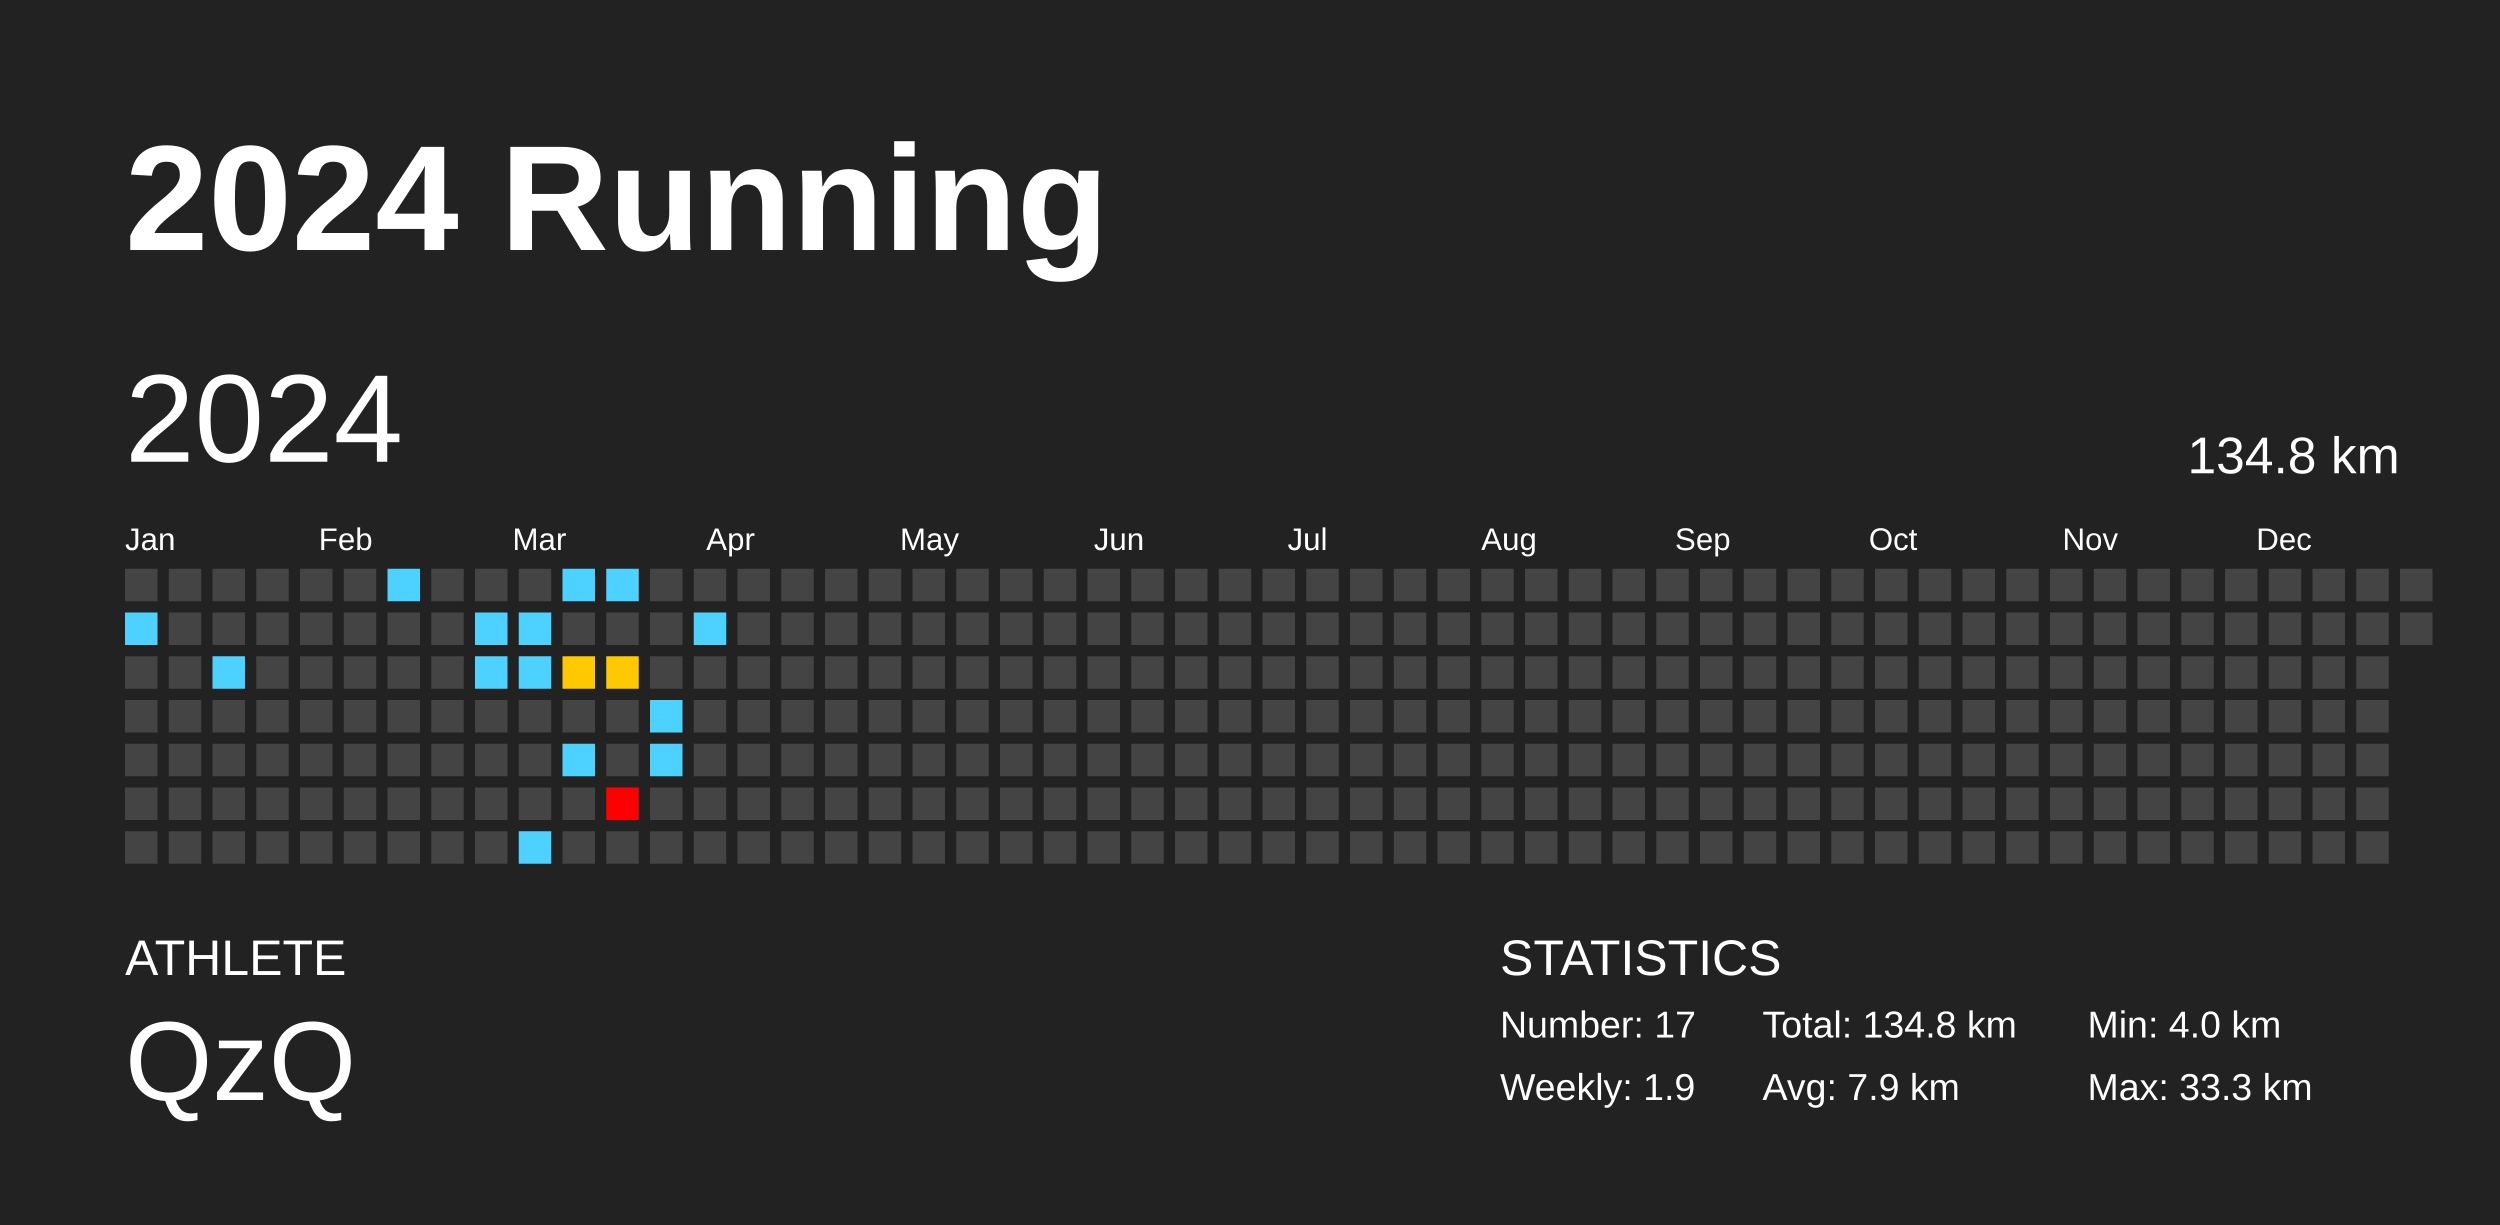
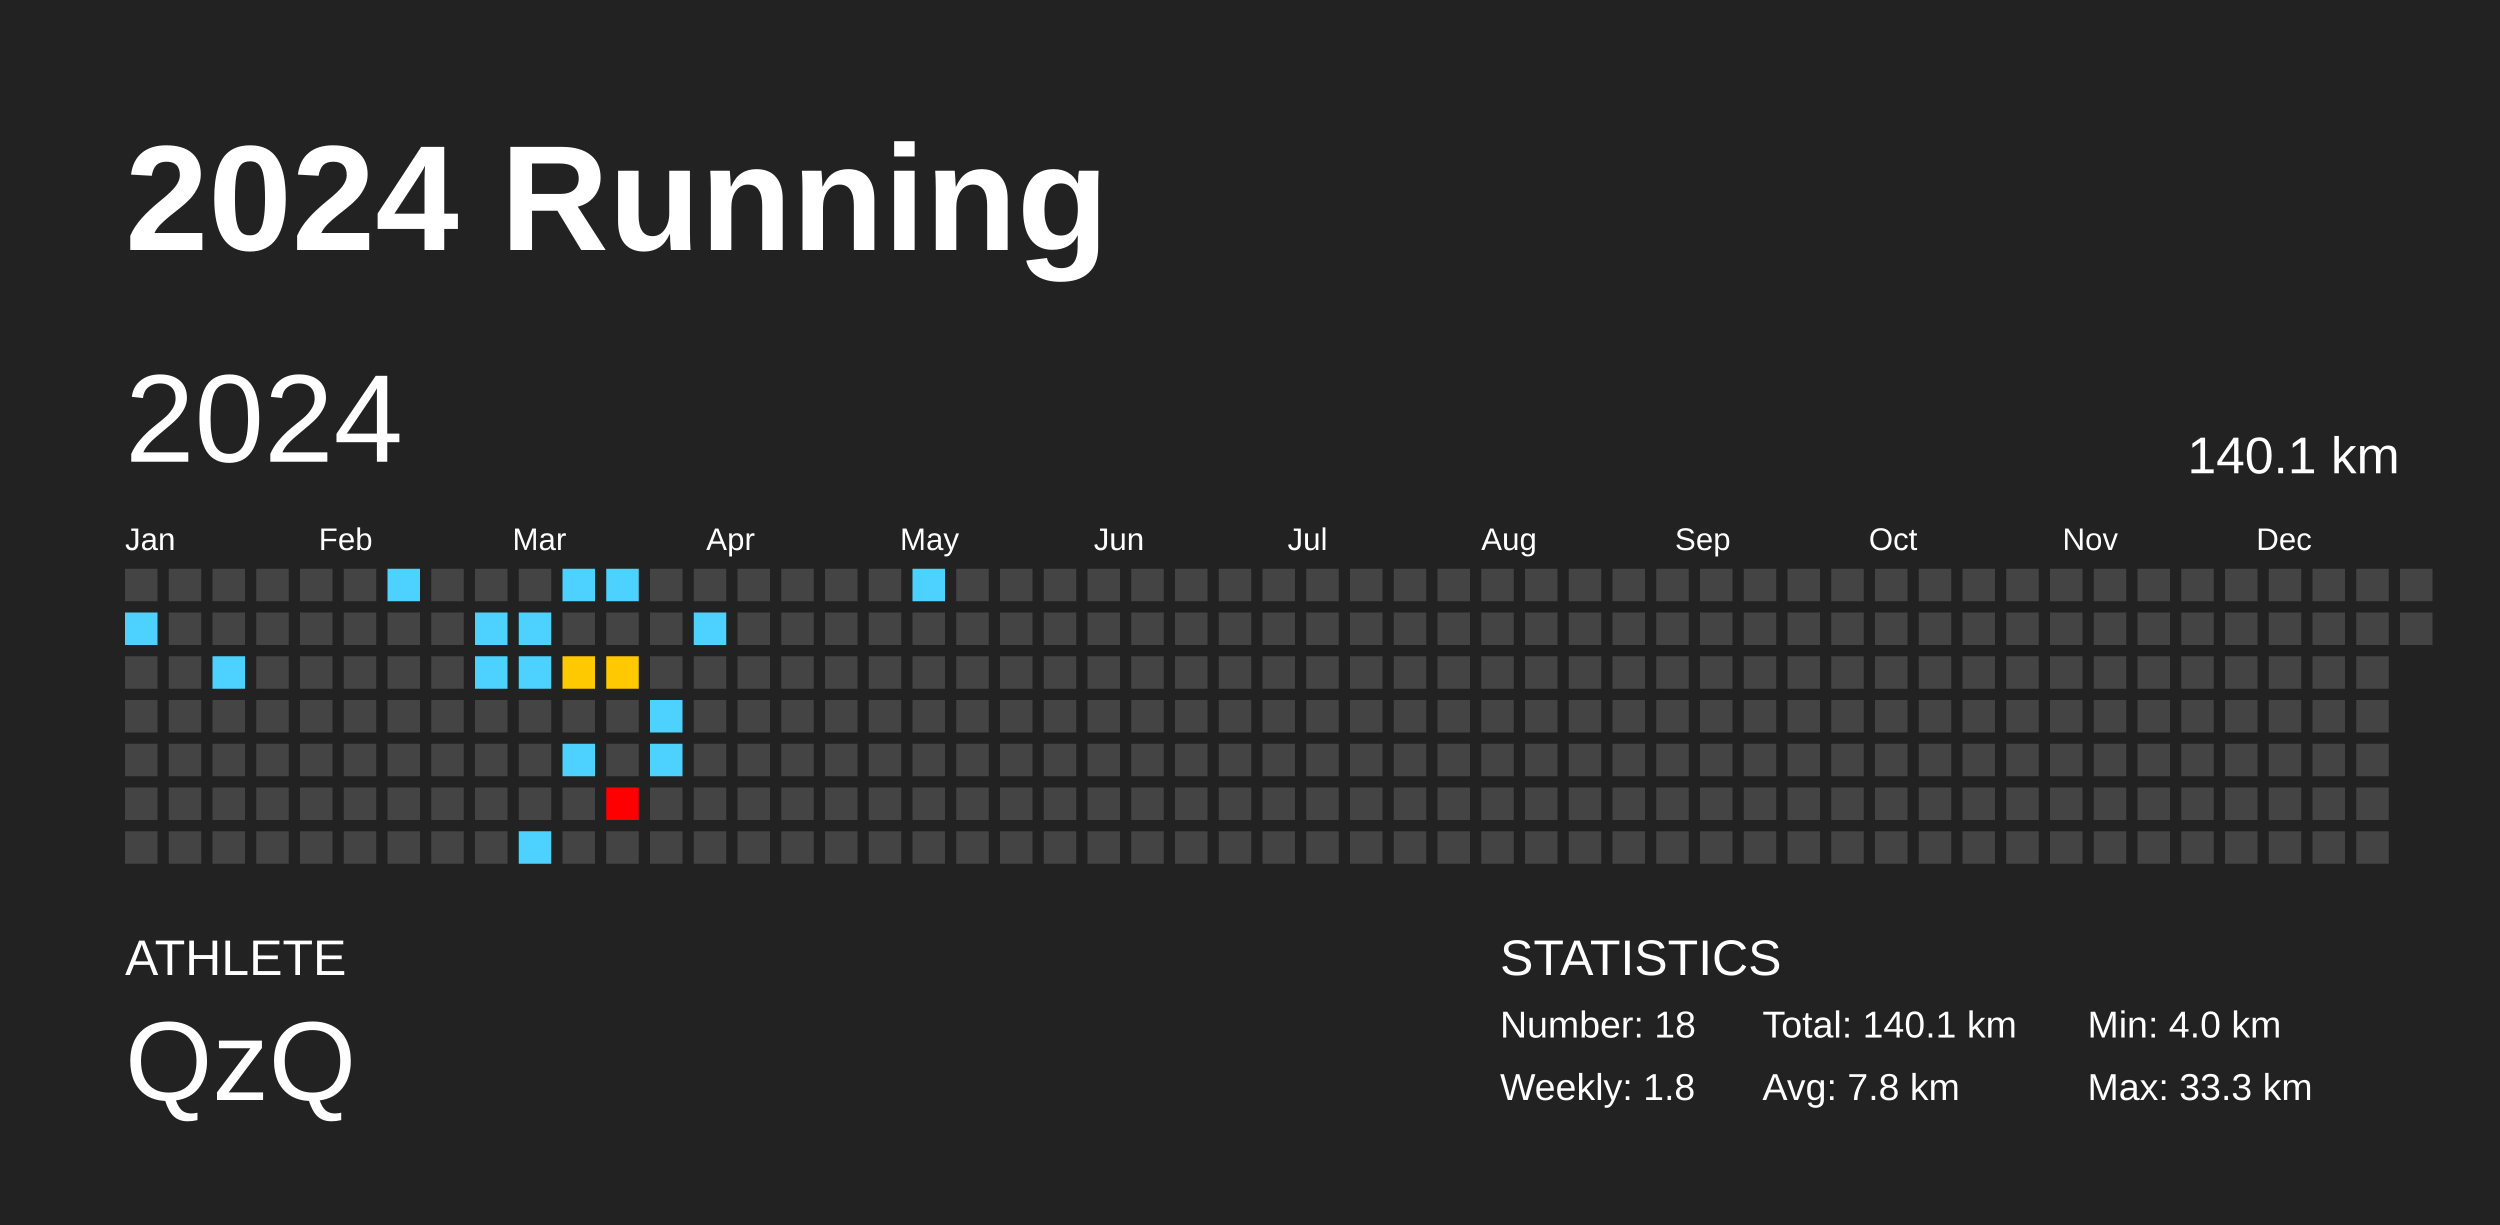
<svg xmlns="http://www.w3.org/2000/svg" baseProfile="full" height="98mm" version="1.1" viewBox="0,0,200,98" width="200mm">
  <defs />
  <rect fill="#222222" height="98" width="200" x="0" y="0" />
  <text fill="#FFFFFF" style="font-size:12px; font-family:Arial; font-weight:bold;" x="10" y="20">2024 Running</text>
  <text fill="#FFFFFF" style="font-size:4px; font-family:Arial" x="10" y="78">ATHLETE</text>
  <text fill="#FFFFFF" style="font-size:9px; font-family:Arial" x="10" y="88">QzQ</text>
  <text fill="#FFFFFF" style="font-size:4px; font-family:Arial" x="120" y="78">STATISTICS</text>
-   <text fill="#FFFFFF" style="font-size:3px; font-family:Arial" x="120" y="83">Number: 17</text>
-   <text fill="#FFFFFF" style="font-size:3px; font-family:Arial" x="120" y="88">Weekly: 1.9</text>
-   <text fill="#FFFFFF" style="font-size:3px; font-family:Arial" x="141" y="83">Total: 134.8 km</text>
-   <text fill="#FFFFFF" style="font-size:3px; font-family:Arial" x="141" y="88">Avg: 7.9 km</text>
+   <text fill="#FFFFFF" style="font-size:3px; font-family:Arial" x="120" y="83">Number: 18</text>
+   <text fill="#FFFFFF" style="font-size:3px; font-family:Arial" x="120" y="88">Weekly: 1.8</text>
+   <text fill="#FFFFFF" style="font-size:3px; font-family:Arial" x="141" y="83">Total: 140.1 km</text>
+   <text fill="#FFFFFF" style="font-size:3px; font-family:Arial" x="141" y="88">Avg: 7.8 km</text>
  <text fill="#FFFFFF" style="font-size:3px; font-family:Arial" x="167" y="83">Min: 4.0 km</text>
  <text fill="#FFFFFF" style="font-size:3px; font-family:Arial" x="167" y="88">Max: 33.3 km</text>
  <text dominant-baseline="hanging" fill="#FFFFFF" style="font-size:10.0px; font-family:Arial;" x="10" y="30">2024</text>
-   <text dominant-baseline="hanging" fill="#FFFFFF" style="font-size:4.125px; font-family:Arial;" x="175" y="35">134.8 km</text>
+   <text dominant-baseline="hanging" fill="#FFFFFF" style="font-size:4.125px; font-family:Arial;" x="175" y="35">140.1 km</text>
  <text fill="#FFFFFF" style="font-size:2.5px; font-family:Arial" x="10.0" y="44">Jan</text>
  <text fill="#FFFFFF" style="font-size:2.5px; font-family:Arial" x="25.5" y="44">Feb</text>
  <text fill="#FFFFFF" style="font-size:2.5px; font-family:Arial" x="41.0" y="44">Mar</text>
  <text fill="#FFFFFF" style="font-size:2.5px; font-family:Arial" x="56.5" y="44">Apr</text>
  <text fill="#FFFFFF" style="font-size:2.5px; font-family:Arial" x="72.0" y="44">May</text>
  <text fill="#FFFFFF" style="font-size:2.5px; font-family:Arial" x="87.5" y="44">Jun</text>
  <text fill="#FFFFFF" style="font-size:2.5px; font-family:Arial" x="103.0" y="44">Jul</text>
  <text fill="#FFFFFF" style="font-size:2.5px; font-family:Arial" x="118.5" y="44">Aug</text>
  <text fill="#FFFFFF" style="font-size:2.5px; font-family:Arial" x="134.0" y="44">Sep</text>
  <text fill="#FFFFFF" style="font-size:2.5px; font-family:Arial" x="149.5" y="44">Oct</text>
  <text fill="#FFFFFF" style="font-size:2.5px; font-family:Arial" x="165.0" y="44">Nov</text>
  <text fill="#FFFFFF" style="font-size:2.5px; font-family:Arial" x="180.5" y="44">Dec</text>
  <rect fill="#444444" height="2.6" width="2.6" x="10.0" y="45.5" />
  <rect fill="#4dd2ff" height="2.6" width="2.6" x="10.0" y="49.0" />
  <rect fill="#444444" height="2.6" width="2.6" x="10.0" y="52.5" />
  <rect fill="#444444" height="2.6" width="2.6" x="10.0" y="56.0" />
  <rect fill="#444444" height="2.6" width="2.6" x="10.0" y="59.5" />
  <rect fill="#444444" height="2.6" width="2.6" x="10.0" y="63.0" />
  <rect fill="#444444" height="2.6" width="2.6" x="10.0" y="66.5" />
  <rect fill="#444444" height="2.6" width="2.6" x="13.5" y="45.5" />
  <rect fill="#444444" height="2.6" width="2.6" x="13.5" y="49.0" />
  <rect fill="#444444" height="2.6" width="2.6" x="13.5" y="52.5" />
  <rect fill="#444444" height="2.6" width="2.6" x="13.5" y="56.0" />
  <rect fill="#444444" height="2.6" width="2.6" x="13.5" y="59.5" />
  <rect fill="#444444" height="2.6" width="2.6" x="13.5" y="63.0" />
  <rect fill="#444444" height="2.6" width="2.6" x="13.5" y="66.5" />
  <rect fill="#444444" height="2.6" width="2.6" x="17.0" y="45.5" />
  <rect fill="#444444" height="2.6" width="2.6" x="17.0" y="49.0" />
  <rect fill="#4dd2ff" height="2.6" width="2.6" x="17.0" y="52.5" />
  <rect fill="#444444" height="2.6" width="2.6" x="17.0" y="56.0" />
  <rect fill="#444444" height="2.6" width="2.6" x="17.0" y="59.5" />
  <rect fill="#444444" height="2.6" width="2.6" x="17.0" y="63.0" />
  <rect fill="#444444" height="2.6" width="2.6" x="17.0" y="66.5" />
  <rect fill="#444444" height="2.6" width="2.6" x="20.5" y="45.5" />
  <rect fill="#444444" height="2.6" width="2.6" x="20.5" y="49.0" />
  <rect fill="#444444" height="2.6" width="2.6" x="20.5" y="52.5" />
  <rect fill="#444444" height="2.6" width="2.6" x="20.5" y="56.0" />
  <rect fill="#444444" height="2.6" width="2.6" x="20.5" y="59.5" />
  <rect fill="#444444" height="2.6" width="2.6" x="20.5" y="63.0" />
  <rect fill="#444444" height="2.6" width="2.6" x="20.5" y="66.5" />
  <rect fill="#444444" height="2.6" width="2.6" x="24.0" y="45.5" />
  <rect fill="#444444" height="2.6" width="2.6" x="24.0" y="49.0" />
  <rect fill="#444444" height="2.6" width="2.6" x="24.0" y="52.5" />
  <rect fill="#444444" height="2.6" width="2.6" x="24.0" y="56.0" />
  <rect fill="#444444" height="2.6" width="2.6" x="24.0" y="59.5" />
  <rect fill="#444444" height="2.6" width="2.6" x="24.0" y="63.0" />
  <rect fill="#444444" height="2.6" width="2.6" x="24.0" y="66.5" />
  <rect fill="#444444" height="2.6" width="2.6" x="27.5" y="45.5" />
  <rect fill="#444444" height="2.6" width="2.6" x="27.5" y="49.0" />
  <rect fill="#444444" height="2.6" width="2.6" x="27.5" y="52.5" />
  <rect fill="#444444" height="2.6" width="2.6" x="27.5" y="56.0" />
  <rect fill="#444444" height="2.6" width="2.6" x="27.5" y="59.5" />
  <rect fill="#444444" height="2.6" width="2.6" x="27.5" y="63.0" />
  <rect fill="#444444" height="2.6" width="2.6" x="27.5" y="66.5" />
  <rect fill="#4dd2ff" height="2.6" width="2.6" x="31.0" y="45.5" />
  <rect fill="#444444" height="2.6" width="2.6" x="31.0" y="49.0" />
  <rect fill="#444444" height="2.6" width="2.6" x="31.0" y="52.5" />
  <rect fill="#444444" height="2.6" width="2.6" x="31.0" y="56.0" />
  <rect fill="#444444" height="2.6" width="2.6" x="31.0" y="59.5" />
  <rect fill="#444444" height="2.6" width="2.6" x="31.0" y="63.0" />
  <rect fill="#444444" height="2.6" width="2.6" x="31.0" y="66.5" />
  <rect fill="#444444" height="2.6" width="2.6" x="34.5" y="45.5" />
  <rect fill="#444444" height="2.6" width="2.6" x="34.5" y="49.0" />
  <rect fill="#444444" height="2.6" width="2.6" x="34.5" y="52.5" />
  <rect fill="#444444" height="2.6" width="2.6" x="34.5" y="56.0" />
  <rect fill="#444444" height="2.6" width="2.6" x="34.5" y="59.5" />
  <rect fill="#444444" height="2.6" width="2.6" x="34.5" y="63.0" />
  <rect fill="#444444" height="2.6" width="2.6" x="34.5" y="66.5" />
  <rect fill="#444444" height="2.6" width="2.6" x="38.0" y="45.5" />
  <rect fill="#4dd2ff" height="2.6" width="2.6" x="38.0" y="49.0" />
  <rect fill="#4dd2ff" height="2.6" width="2.6" x="38.0" y="52.5" />
  <rect fill="#444444" height="2.6" width="2.6" x="38.0" y="56.0" />
  <rect fill="#444444" height="2.6" width="2.6" x="38.0" y="59.5" />
  <rect fill="#444444" height="2.6" width="2.6" x="38.0" y="63.0" />
  <rect fill="#444444" height="2.6" width="2.6" x="38.0" y="66.5" />
  <rect fill="#444444" height="2.6" width="2.6" x="41.5" y="45.5" />
  <rect fill="#4dd2ff" height="2.6" width="2.6" x="41.5" y="49.0" />
  <rect fill="#4dd2ff" height="2.6" width="2.6" x="41.5" y="52.5" />
  <rect fill="#444444" height="2.6" width="2.6" x="41.5" y="56.0" />
  <rect fill="#444444" height="2.6" width="2.6" x="41.5" y="59.5" />
  <rect fill="#444444" height="2.6" width="2.6" x="41.5" y="63.0" />
  <rect fill="#4dd2ff" height="2.6" width="2.6" x="41.5" y="66.5" />
  <rect fill="#4dd2ff" height="2.6" width="2.6" x="45.0" y="45.5" />
  <rect fill="#444444" height="2.6" width="2.6" x="45.0" y="49.0" />
  <rect fill="#ffc900" height="2.6" width="2.6" x="45.0" y="52.5" />
  <rect fill="#444444" height="2.6" width="2.6" x="45.0" y="56.0" />
  <rect fill="#4dd2ff" height="2.6" width="2.6" x="45.0" y="59.5" />
  <rect fill="#444444" height="2.6" width="2.6" x="45.0" y="63.0" />
  <rect fill="#444444" height="2.6" width="2.6" x="45.0" y="66.5" />
  <rect fill="#4dd2ff" height="2.6" width="2.6" x="48.5" y="45.5" />
  <rect fill="#444444" height="2.6" width="2.6" x="48.5" y="49.0" />
  <rect fill="#ffc900" height="2.6" width="2.6" x="48.5" y="52.5" />
  <rect fill="#444444" height="2.6" width="2.6" x="48.5" y="56.0" />
  <rect fill="#444444" height="2.6" width="2.6" x="48.5" y="59.5" />
  <rect fill="red" height="2.6" width="2.6" x="48.5" y="63.0" />
  <rect fill="#444444" height="2.6" width="2.6" x="48.5" y="66.5" />
  <rect fill="#444444" height="2.6" width="2.6" x="52.0" y="45.5" />
  <rect fill="#444444" height="2.6" width="2.6" x="52.0" y="49.0" />
  <rect fill="#444444" height="2.6" width="2.6" x="52.0" y="52.5" />
  <rect fill="#4dd2ff" height="2.6" width="2.6" x="52.0" y="56.0" />
  <rect fill="#4dd2ff" height="2.6" width="2.6" x="52.0" y="59.5" />
  <rect fill="#444444" height="2.6" width="2.6" x="52.0" y="63.0" />
  <rect fill="#444444" height="2.6" width="2.6" x="52.0" y="66.5" />
  <rect fill="#444444" height="2.6" width="2.6" x="55.5" y="45.5" />
  <rect fill="#4dd2ff" height="2.6" width="2.6" x="55.5" y="49.0" />
  <rect fill="#444444" height="2.6" width="2.6" x="55.5" y="52.5" />
  <rect fill="#444444" height="2.6" width="2.6" x="55.5" y="56.0" />
  <rect fill="#444444" height="2.6" width="2.6" x="55.5" y="59.5" />
  <rect fill="#444444" height="2.6" width="2.6" x="55.5" y="63.0" />
  <rect fill="#444444" height="2.6" width="2.6" x="55.5" y="66.5" />
  <rect fill="#444444" height="2.6" width="2.6" x="59.0" y="45.5" />
  <rect fill="#444444" height="2.6" width="2.6" x="59.0" y="49.0" />
  <rect fill="#444444" height="2.6" width="2.6" x="59.0" y="52.5" />
  <rect fill="#444444" height="2.6" width="2.6" x="59.0" y="56.0" />
  <rect fill="#444444" height="2.6" width="2.6" x="59.0" y="59.5" />
  <rect fill="#444444" height="2.6" width="2.6" x="59.0" y="63.0" />
  <rect fill="#444444" height="2.6" width="2.6" x="59.0" y="66.5" />
  <rect fill="#444444" height="2.6" width="2.6" x="62.5" y="45.5" />
  <rect fill="#444444" height="2.6" width="2.6" x="62.5" y="49.0" />
  <rect fill="#444444" height="2.6" width="2.6" x="62.5" y="52.5" />
  <rect fill="#444444" height="2.6" width="2.6" x="62.5" y="56.0" />
  <rect fill="#444444" height="2.6" width="2.6" x="62.5" y="59.5" />
  <rect fill="#444444" height="2.6" width="2.6" x="62.5" y="63.0" />
  <rect fill="#444444" height="2.6" width="2.6" x="62.5" y="66.5" />
  <rect fill="#444444" height="2.6" width="2.6" x="66.0" y="45.5" />
  <rect fill="#444444" height="2.6" width="2.6" x="66.0" y="49.0" />
  <rect fill="#444444" height="2.6" width="2.6" x="66.0" y="52.5" />
  <rect fill="#444444" height="2.6" width="2.6" x="66.0" y="56.0" />
  <rect fill="#444444" height="2.6" width="2.6" x="66.0" y="59.5" />
  <rect fill="#444444" height="2.6" width="2.6" x="66.0" y="63.0" />
  <rect fill="#444444" height="2.6" width="2.6" x="66.0" y="66.5" />
  <rect fill="#444444" height="2.6" width="2.6" x="69.5" y="45.5" />
  <rect fill="#444444" height="2.6" width="2.6" x="69.5" y="49.0" />
  <rect fill="#444444" height="2.6" width="2.6" x="69.5" y="52.5" />
  <rect fill="#444444" height="2.6" width="2.6" x="69.5" y="56.0" />
  <rect fill="#444444" height="2.6" width="2.6" x="69.5" y="59.5" />
  <rect fill="#444444" height="2.6" width="2.6" x="69.5" y="63.0" />
  <rect fill="#444444" height="2.6" width="2.6" x="69.5" y="66.5" />
-   <rect fill="#444444" height="2.6" width="2.6" x="73.0" y="45.5" />
+   <rect fill="#4dd2ff" height="2.6" width="2.6" x="73.0" y="45.5" />
  <rect fill="#444444" height="2.6" width="2.6" x="73.0" y="49.0" />
  <rect fill="#444444" height="2.6" width="2.6" x="73.0" y="52.5" />
  <rect fill="#444444" height="2.6" width="2.6" x="73.0" y="56.0" />
  <rect fill="#444444" height="2.6" width="2.6" x="73.0" y="59.5" />
  <rect fill="#444444" height="2.6" width="2.6" x="73.0" y="63.0" />
  <rect fill="#444444" height="2.6" width="2.6" x="73.0" y="66.5" />
  <rect fill="#444444" height="2.6" width="2.6" x="76.5" y="45.5" />
  <rect fill="#444444" height="2.6" width="2.6" x="76.5" y="49.0" />
  <rect fill="#444444" height="2.6" width="2.6" x="76.5" y="52.5" />
  <rect fill="#444444" height="2.6" width="2.6" x="76.5" y="56.0" />
  <rect fill="#444444" height="2.6" width="2.6" x="76.5" y="59.5" />
  <rect fill="#444444" height="2.6" width="2.6" x="76.5" y="63.0" />
  <rect fill="#444444" height="2.6" width="2.6" x="76.5" y="66.5" />
  <rect fill="#444444" height="2.6" width="2.6" x="80.0" y="45.5" />
  <rect fill="#444444" height="2.6" width="2.6" x="80.0" y="49.0" />
  <rect fill="#444444" height="2.6" width="2.6" x="80.0" y="52.5" />
  <rect fill="#444444" height="2.6" width="2.6" x="80.0" y="56.0" />
  <rect fill="#444444" height="2.6" width="2.6" x="80.0" y="59.5" />
  <rect fill="#444444" height="2.6" width="2.6" x="80.0" y="63.0" />
  <rect fill="#444444" height="2.6" width="2.6" x="80.0" y="66.5" />
  <rect fill="#444444" height="2.6" width="2.6" x="83.5" y="45.5" />
  <rect fill="#444444" height="2.6" width="2.6" x="83.5" y="49.0" />
  <rect fill="#444444" height="2.6" width="2.6" x="83.5" y="52.5" />
  <rect fill="#444444" height="2.6" width="2.6" x="83.5" y="56.0" />
  <rect fill="#444444" height="2.6" width="2.6" x="83.5" y="59.5" />
  <rect fill="#444444" height="2.6" width="2.6" x="83.5" y="63.0" />
  <rect fill="#444444" height="2.6" width="2.6" x="83.5" y="66.5" />
  <rect fill="#444444" height="2.6" width="2.6" x="87.0" y="45.5" />
  <rect fill="#444444" height="2.6" width="2.6" x="87.0" y="49.0" />
  <rect fill="#444444" height="2.6" width="2.6" x="87.0" y="52.5" />
  <rect fill="#444444" height="2.6" width="2.6" x="87.0" y="56.0" />
  <rect fill="#444444" height="2.6" width="2.6" x="87.0" y="59.5" />
  <rect fill="#444444" height="2.6" width="2.6" x="87.0" y="63.0" />
  <rect fill="#444444" height="2.6" width="2.6" x="87.0" y="66.5" />
  <rect fill="#444444" height="2.6" width="2.6" x="90.5" y="45.5" />
  <rect fill="#444444" height="2.6" width="2.6" x="90.5" y="49.0" />
  <rect fill="#444444" height="2.6" width="2.6" x="90.5" y="52.5" />
  <rect fill="#444444" height="2.6" width="2.6" x="90.5" y="56.0" />
  <rect fill="#444444" height="2.6" width="2.6" x="90.5" y="59.5" />
  <rect fill="#444444" height="2.6" width="2.6" x="90.5" y="63.0" />
  <rect fill="#444444" height="2.6" width="2.6" x="90.5" y="66.5" />
  <rect fill="#444444" height="2.6" width="2.6" x="94.0" y="45.5" />
  <rect fill="#444444" height="2.6" width="2.6" x="94.0" y="49.0" />
  <rect fill="#444444" height="2.6" width="2.6" x="94.0" y="52.5" />
  <rect fill="#444444" height="2.6" width="2.6" x="94.0" y="56.0" />
  <rect fill="#444444" height="2.6" width="2.6" x="94.0" y="59.5" />
  <rect fill="#444444" height="2.6" width="2.6" x="94.0" y="63.0" />
  <rect fill="#444444" height="2.6" width="2.6" x="94.0" y="66.5" />
  <rect fill="#444444" height="2.6" width="2.6" x="97.5" y="45.5" />
  <rect fill="#444444" height="2.6" width="2.6" x="97.5" y="49.0" />
  <rect fill="#444444" height="2.6" width="2.6" x="97.5" y="52.5" />
  <rect fill="#444444" height="2.6" width="2.6" x="97.5" y="56.0" />
  <rect fill="#444444" height="2.6" width="2.6" x="97.5" y="59.5" />
  <rect fill="#444444" height="2.6" width="2.6" x="97.5" y="63.0" />
  <rect fill="#444444" height="2.6" width="2.6" x="97.5" y="66.5" />
  <rect fill="#444444" height="2.6" width="2.6" x="101.0" y="45.5" />
  <rect fill="#444444" height="2.6" width="2.6" x="101.0" y="49.0" />
  <rect fill="#444444" height="2.6" width="2.6" x="101.0" y="52.5" />
  <rect fill="#444444" height="2.6" width="2.6" x="101.0" y="56.0" />
  <rect fill="#444444" height="2.6" width="2.6" x="101.0" y="59.5" />
  <rect fill="#444444" height="2.6" width="2.6" x="101.0" y="63.0" />
  <rect fill="#444444" height="2.6" width="2.6" x="101.0" y="66.5" />
  <rect fill="#444444" height="2.6" width="2.6" x="104.5" y="45.5" />
  <rect fill="#444444" height="2.6" width="2.6" x="104.5" y="49.0" />
  <rect fill="#444444" height="2.6" width="2.6" x="104.5" y="52.5" />
  <rect fill="#444444" height="2.6" width="2.6" x="104.5" y="56.0" />
  <rect fill="#444444" height="2.6" width="2.6" x="104.5" y="59.5" />
  <rect fill="#444444" height="2.6" width="2.6" x="104.5" y="63.0" />
  <rect fill="#444444" height="2.6" width="2.6" x="104.5" y="66.5" />
  <rect fill="#444444" height="2.6" width="2.6" x="108.0" y="45.5" />
  <rect fill="#444444" height="2.6" width="2.6" x="108.0" y="49.0" />
  <rect fill="#444444" height="2.6" width="2.6" x="108.0" y="52.5" />
  <rect fill="#444444" height="2.6" width="2.6" x="108.0" y="56.0" />
  <rect fill="#444444" height="2.6" width="2.6" x="108.0" y="59.5" />
  <rect fill="#444444" height="2.6" width="2.6" x="108.0" y="63.0" />
  <rect fill="#444444" height="2.6" width="2.6" x="108.0" y="66.5" />
  <rect fill="#444444" height="2.6" width="2.6" x="111.5" y="45.5" />
  <rect fill="#444444" height="2.6" width="2.6" x="111.5" y="49.0" />
  <rect fill="#444444" height="2.6" width="2.6" x="111.5" y="52.5" />
  <rect fill="#444444" height="2.6" width="2.6" x="111.5" y="56.0" />
  <rect fill="#444444" height="2.6" width="2.6" x="111.5" y="59.5" />
  <rect fill="#444444" height="2.6" width="2.6" x="111.5" y="63.0" />
  <rect fill="#444444" height="2.6" width="2.6" x="111.5" y="66.5" />
  <rect fill="#444444" height="2.6" width="2.6" x="115.0" y="45.5" />
  <rect fill="#444444" height="2.6" width="2.6" x="115.0" y="49.0" />
  <rect fill="#444444" height="2.6" width="2.6" x="115.0" y="52.5" />
  <rect fill="#444444" height="2.6" width="2.6" x="115.0" y="56.0" />
  <rect fill="#444444" height="2.6" width="2.6" x="115.0" y="59.5" />
  <rect fill="#444444" height="2.6" width="2.6" x="115.0" y="63.0" />
  <rect fill="#444444" height="2.6" width="2.6" x="115.0" y="66.5" />
  <rect fill="#444444" height="2.6" width="2.6" x="118.5" y="45.5" />
  <rect fill="#444444" height="2.6" width="2.6" x="118.5" y="49.0" />
  <rect fill="#444444" height="2.6" width="2.6" x="118.5" y="52.5" />
  <rect fill="#444444" height="2.6" width="2.6" x="118.5" y="56.0" />
  <rect fill="#444444" height="2.6" width="2.6" x="118.5" y="59.5" />
  <rect fill="#444444" height="2.6" width="2.6" x="118.5" y="63.0" />
  <rect fill="#444444" height="2.6" width="2.6" x="118.5" y="66.5" />
  <rect fill="#444444" height="2.6" width="2.6" x="122.0" y="45.5" />
  <rect fill="#444444" height="2.6" width="2.6" x="122.0" y="49.0" />
  <rect fill="#444444" height="2.6" width="2.6" x="122.0" y="52.5" />
  <rect fill="#444444" height="2.6" width="2.6" x="122.0" y="56.0" />
  <rect fill="#444444" height="2.6" width="2.6" x="122.0" y="59.5" />
  <rect fill="#444444" height="2.6" width="2.6" x="122.0" y="63.0" />
  <rect fill="#444444" height="2.6" width="2.6" x="122.0" y="66.5" />
  <rect fill="#444444" height="2.6" width="2.6" x="125.5" y="45.5" />
  <rect fill="#444444" height="2.6" width="2.6" x="125.5" y="49.0" />
  <rect fill="#444444" height="2.6" width="2.6" x="125.5" y="52.5" />
  <rect fill="#444444" height="2.6" width="2.6" x="125.5" y="56.0" />
  <rect fill="#444444" height="2.6" width="2.6" x="125.5" y="59.5" />
  <rect fill="#444444" height="2.6" width="2.6" x="125.5" y="63.0" />
  <rect fill="#444444" height="2.6" width="2.6" x="125.5" y="66.5" />
  <rect fill="#444444" height="2.6" width="2.6" x="129.0" y="45.5" />
  <rect fill="#444444" height="2.6" width="2.6" x="129.0" y="49.0" />
  <rect fill="#444444" height="2.6" width="2.6" x="129.0" y="52.5" />
  <rect fill="#444444" height="2.6" width="2.6" x="129.0" y="56.0" />
  <rect fill="#444444" height="2.6" width="2.6" x="129.0" y="59.5" />
  <rect fill="#444444" height="2.6" width="2.6" x="129.0" y="63.0" />
  <rect fill="#444444" height="2.6" width="2.6" x="129.0" y="66.5" />
  <rect fill="#444444" height="2.6" width="2.6" x="132.5" y="45.5" />
  <rect fill="#444444" height="2.6" width="2.6" x="132.5" y="49.0" />
  <rect fill="#444444" height="2.6" width="2.6" x="132.5" y="52.5" />
  <rect fill="#444444" height="2.6" width="2.6" x="132.5" y="56.0" />
  <rect fill="#444444" height="2.6" width="2.6" x="132.5" y="59.5" />
  <rect fill="#444444" height="2.6" width="2.6" x="132.5" y="63.0" />
  <rect fill="#444444" height="2.6" width="2.6" x="132.5" y="66.5" />
  <rect fill="#444444" height="2.6" width="2.6" x="136.0" y="45.5" />
  <rect fill="#444444" height="2.6" width="2.6" x="136.0" y="49.0" />
  <rect fill="#444444" height="2.6" width="2.6" x="136.0" y="52.5" />
  <rect fill="#444444" height="2.6" width="2.6" x="136.0" y="56.0" />
  <rect fill="#444444" height="2.6" width="2.6" x="136.0" y="59.5" />
  <rect fill="#444444" height="2.6" width="2.6" x="136.0" y="63.0" />
  <rect fill="#444444" height="2.6" width="2.6" x="136.0" y="66.5" />
  <rect fill="#444444" height="2.6" width="2.6" x="139.5" y="45.5" />
  <rect fill="#444444" height="2.6" width="2.6" x="139.5" y="49.0" />
  <rect fill="#444444" height="2.6" width="2.6" x="139.5" y="52.5" />
  <rect fill="#444444" height="2.6" width="2.6" x="139.5" y="56.0" />
  <rect fill="#444444" height="2.6" width="2.6" x="139.5" y="59.5" />
  <rect fill="#444444" height="2.6" width="2.6" x="139.5" y="63.0" />
  <rect fill="#444444" height="2.6" width="2.6" x="139.5" y="66.5" />
  <rect fill="#444444" height="2.6" width="2.6" x="143.0" y="45.5" />
  <rect fill="#444444" height="2.6" width="2.6" x="143.0" y="49.0" />
  <rect fill="#444444" height="2.6" width="2.6" x="143.0" y="52.5" />
  <rect fill="#444444" height="2.6" width="2.6" x="143.0" y="56.0" />
  <rect fill="#444444" height="2.6" width="2.6" x="143.0" y="59.5" />
  <rect fill="#444444" height="2.6" width="2.6" x="143.0" y="63.0" />
  <rect fill="#444444" height="2.6" width="2.6" x="143.0" y="66.5" />
  <rect fill="#444444" height="2.6" width="2.6" x="146.5" y="45.5" />
  <rect fill="#444444" height="2.6" width="2.6" x="146.5" y="49.0" />
  <rect fill="#444444" height="2.6" width="2.6" x="146.5" y="52.5" />
  <rect fill="#444444" height="2.6" width="2.6" x="146.5" y="56.0" />
  <rect fill="#444444" height="2.6" width="2.6" x="146.5" y="59.5" />
  <rect fill="#444444" height="2.6" width="2.6" x="146.5" y="63.0" />
  <rect fill="#444444" height="2.6" width="2.6" x="146.5" y="66.5" />
  <rect fill="#444444" height="2.6" width="2.6" x="150.0" y="45.5" />
  <rect fill="#444444" height="2.6" width="2.6" x="150.0" y="49.0" />
  <rect fill="#444444" height="2.6" width="2.6" x="150.0" y="52.5" />
  <rect fill="#444444" height="2.6" width="2.6" x="150.0" y="56.0" />
  <rect fill="#444444" height="2.6" width="2.6" x="150.0" y="59.5" />
  <rect fill="#444444" height="2.6" width="2.6" x="150.0" y="63.0" />
  <rect fill="#444444" height="2.6" width="2.6" x="150.0" y="66.5" />
  <rect fill="#444444" height="2.6" width="2.6" x="153.5" y="45.5" />
  <rect fill="#444444" height="2.6" width="2.6" x="153.5" y="49.0" />
  <rect fill="#444444" height="2.6" width="2.6" x="153.5" y="52.5" />
  <rect fill="#444444" height="2.6" width="2.6" x="153.5" y="56.0" />
  <rect fill="#444444" height="2.6" width="2.6" x="153.5" y="59.5" />
  <rect fill="#444444" height="2.6" width="2.6" x="153.5" y="63.0" />
  <rect fill="#444444" height="2.6" width="2.6" x="153.5" y="66.5" />
  <rect fill="#444444" height="2.6" width="2.6" x="157.0" y="45.5" />
  <rect fill="#444444" height="2.6" width="2.6" x="157.0" y="49.0" />
  <rect fill="#444444" height="2.6" width="2.6" x="157.0" y="52.5" />
  <rect fill="#444444" height="2.6" width="2.6" x="157.0" y="56.0" />
  <rect fill="#444444" height="2.6" width="2.6" x="157.0" y="59.5" />
  <rect fill="#444444" height="2.6" width="2.6" x="157.0" y="63.0" />
  <rect fill="#444444" height="2.6" width="2.6" x="157.0" y="66.5" />
  <rect fill="#444444" height="2.6" width="2.6" x="160.5" y="45.5" />
  <rect fill="#444444" height="2.6" width="2.6" x="160.5" y="49.0" />
  <rect fill="#444444" height="2.6" width="2.6" x="160.5" y="52.5" />
  <rect fill="#444444" height="2.6" width="2.6" x="160.5" y="56.0" />
  <rect fill="#444444" height="2.6" width="2.6" x="160.5" y="59.5" />
  <rect fill="#444444" height="2.6" width="2.6" x="160.5" y="63.0" />
  <rect fill="#444444" height="2.6" width="2.6" x="160.5" y="66.5" />
  <rect fill="#444444" height="2.6" width="2.6" x="164.0" y="45.5" />
  <rect fill="#444444" height="2.6" width="2.6" x="164.0" y="49.0" />
  <rect fill="#444444" height="2.6" width="2.6" x="164.0" y="52.5" />
  <rect fill="#444444" height="2.6" width="2.6" x="164.0" y="56.0" />
  <rect fill="#444444" height="2.6" width="2.6" x="164.0" y="59.5" />
  <rect fill="#444444" height="2.6" width="2.6" x="164.0" y="63.0" />
  <rect fill="#444444" height="2.6" width="2.6" x="164.0" y="66.5" />
  <rect fill="#444444" height="2.6" width="2.6" x="167.5" y="45.5" />
  <rect fill="#444444" height="2.6" width="2.6" x="167.5" y="49.0" />
  <rect fill="#444444" height="2.6" width="2.6" x="167.5" y="52.5" />
  <rect fill="#444444" height="2.6" width="2.6" x="167.5" y="56.0" />
  <rect fill="#444444" height="2.6" width="2.6" x="167.5" y="59.5" />
  <rect fill="#444444" height="2.6" width="2.6" x="167.5" y="63.0" />
  <rect fill="#444444" height="2.6" width="2.6" x="167.5" y="66.5" />
  <rect fill="#444444" height="2.6" width="2.6" x="171.0" y="45.5" />
  <rect fill="#444444" height="2.6" width="2.6" x="171.0" y="49.0" />
  <rect fill="#444444" height="2.6" width="2.6" x="171.0" y="52.5" />
  <rect fill="#444444" height="2.6" width="2.6" x="171.0" y="56.0" />
  <rect fill="#444444" height="2.6" width="2.6" x="171.0" y="59.5" />
  <rect fill="#444444" height="2.6" width="2.6" x="171.0" y="63.0" />
  <rect fill="#444444" height="2.6" width="2.6" x="171.0" y="66.5" />
  <rect fill="#444444" height="2.6" width="2.6" x="174.5" y="45.5" />
  <rect fill="#444444" height="2.6" width="2.6" x="174.5" y="49.0" />
  <rect fill="#444444" height="2.6" width="2.6" x="174.5" y="52.5" />
  <rect fill="#444444" height="2.6" width="2.6" x="174.5" y="56.0" />
  <rect fill="#444444" height="2.6" width="2.6" x="174.5" y="59.5" />
  <rect fill="#444444" height="2.6" width="2.6" x="174.5" y="63.0" />
  <rect fill="#444444" height="2.6" width="2.6" x="174.5" y="66.5" />
  <rect fill="#444444" height="2.6" width="2.6" x="178.0" y="45.5" />
  <rect fill="#444444" height="2.6" width="2.6" x="178.0" y="49.0" />
  <rect fill="#444444" height="2.6" width="2.6" x="178.0" y="52.5" />
  <rect fill="#444444" height="2.6" width="2.6" x="178.0" y="56.0" />
  <rect fill="#444444" height="2.6" width="2.6" x="178.0" y="59.5" />
  <rect fill="#444444" height="2.6" width="2.6" x="178.0" y="63.0" />
  <rect fill="#444444" height="2.6" width="2.6" x="178.0" y="66.5" />
  <rect fill="#444444" height="2.6" width="2.6" x="181.5" y="45.5" />
  <rect fill="#444444" height="2.6" width="2.6" x="181.5" y="49.0" />
  <rect fill="#444444" height="2.6" width="2.6" x="181.5" y="52.5" />
  <rect fill="#444444" height="2.6" width="2.6" x="181.5" y="56.0" />
  <rect fill="#444444" height="2.6" width="2.6" x="181.5" y="59.5" />
  <rect fill="#444444" height="2.6" width="2.6" x="181.5" y="63.0" />
  <rect fill="#444444" height="2.6" width="2.6" x="181.5" y="66.5" />
  <rect fill="#444444" height="2.6" width="2.6" x="185.0" y="45.5" />
  <rect fill="#444444" height="2.6" width="2.6" x="185.0" y="49.0" />
  <rect fill="#444444" height="2.6" width="2.6" x="185.0" y="52.5" />
  <rect fill="#444444" height="2.6" width="2.6" x="185.0" y="56.0" />
  <rect fill="#444444" height="2.6" width="2.6" x="185.0" y="59.5" />
  <rect fill="#444444" height="2.6" width="2.6" x="185.0" y="63.0" />
  <rect fill="#444444" height="2.6" width="2.6" x="185.0" y="66.5" />
  <rect fill="#444444" height="2.6" width="2.6" x="188.5" y="45.5" />
  <rect fill="#444444" height="2.6" width="2.6" x="188.5" y="49.0" />
  <rect fill="#444444" height="2.6" width="2.6" x="188.5" y="52.5" />
  <rect fill="#444444" height="2.6" width="2.6" x="188.5" y="56.0" />
  <rect fill="#444444" height="2.6" width="2.6" x="188.5" y="59.5" />
  <rect fill="#444444" height="2.6" width="2.6" x="188.5" y="63.0" />
  <rect fill="#444444" height="2.6" width="2.6" x="188.5" y="66.5" />
  <rect fill="#444444" height="2.6" width="2.6" x="192.0" y="45.5" />
  <rect fill="#444444" height="2.6" width="2.6" x="192.0" y="49.0" />
</svg>
